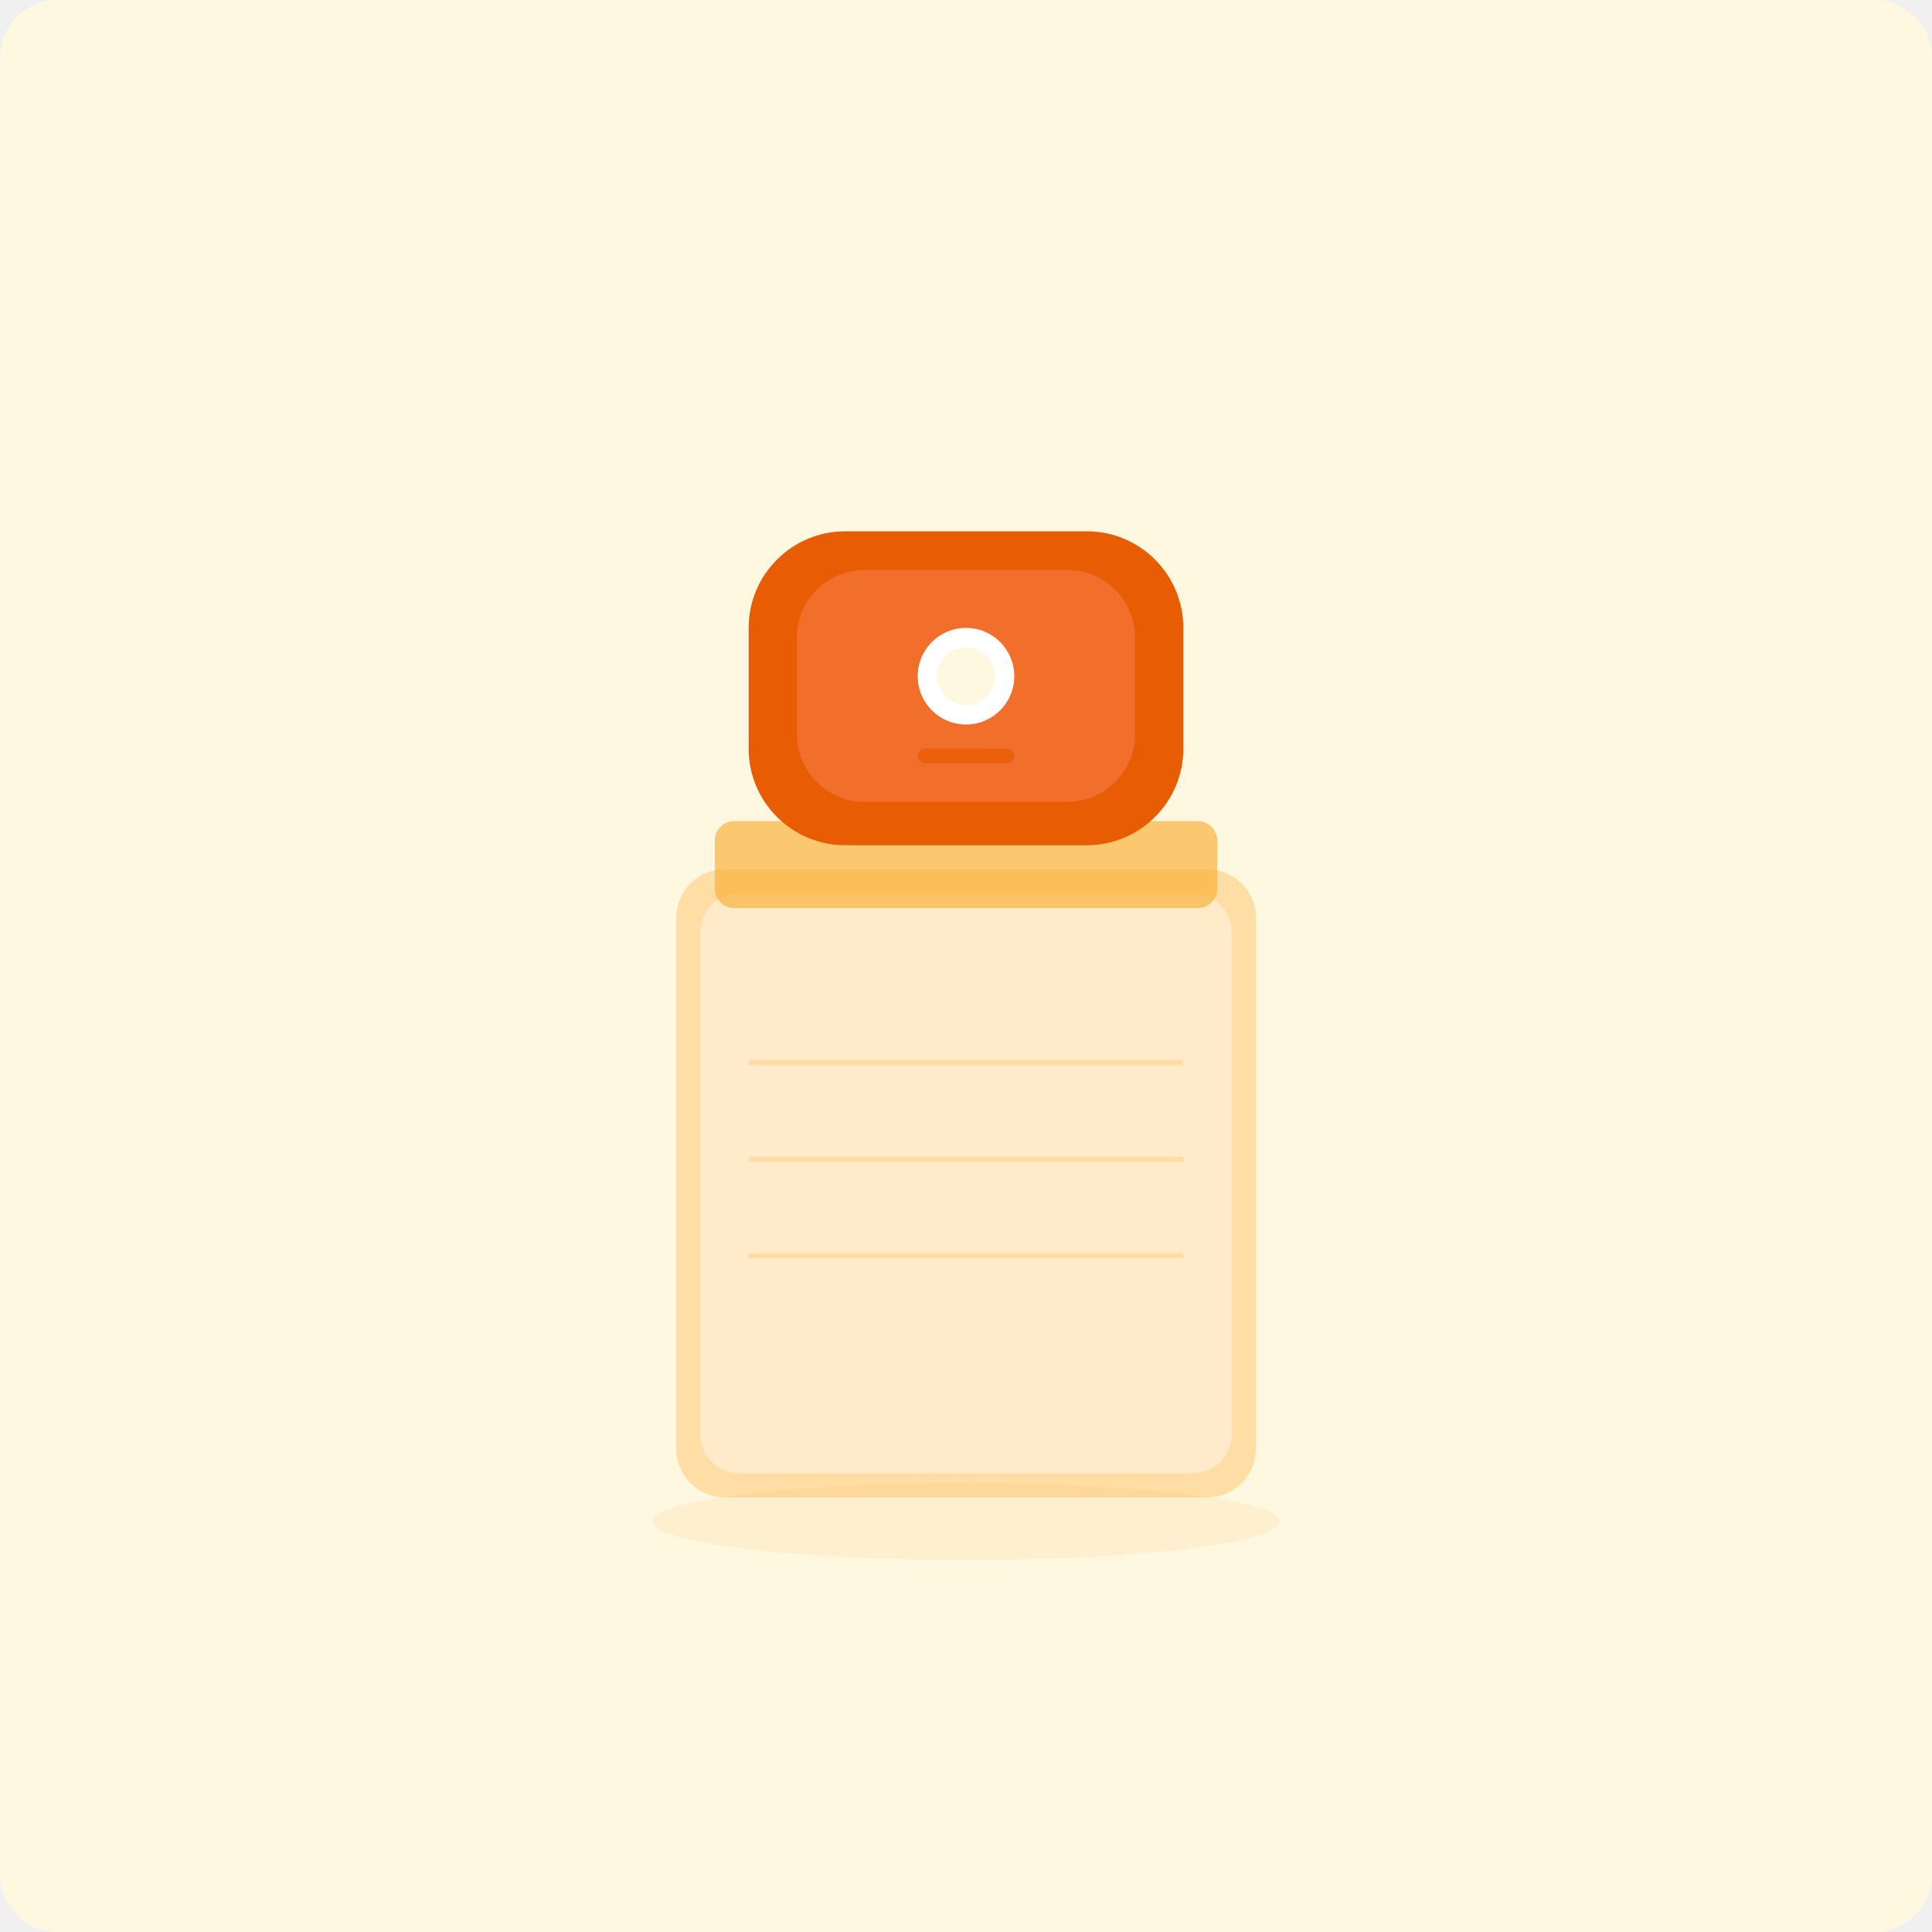
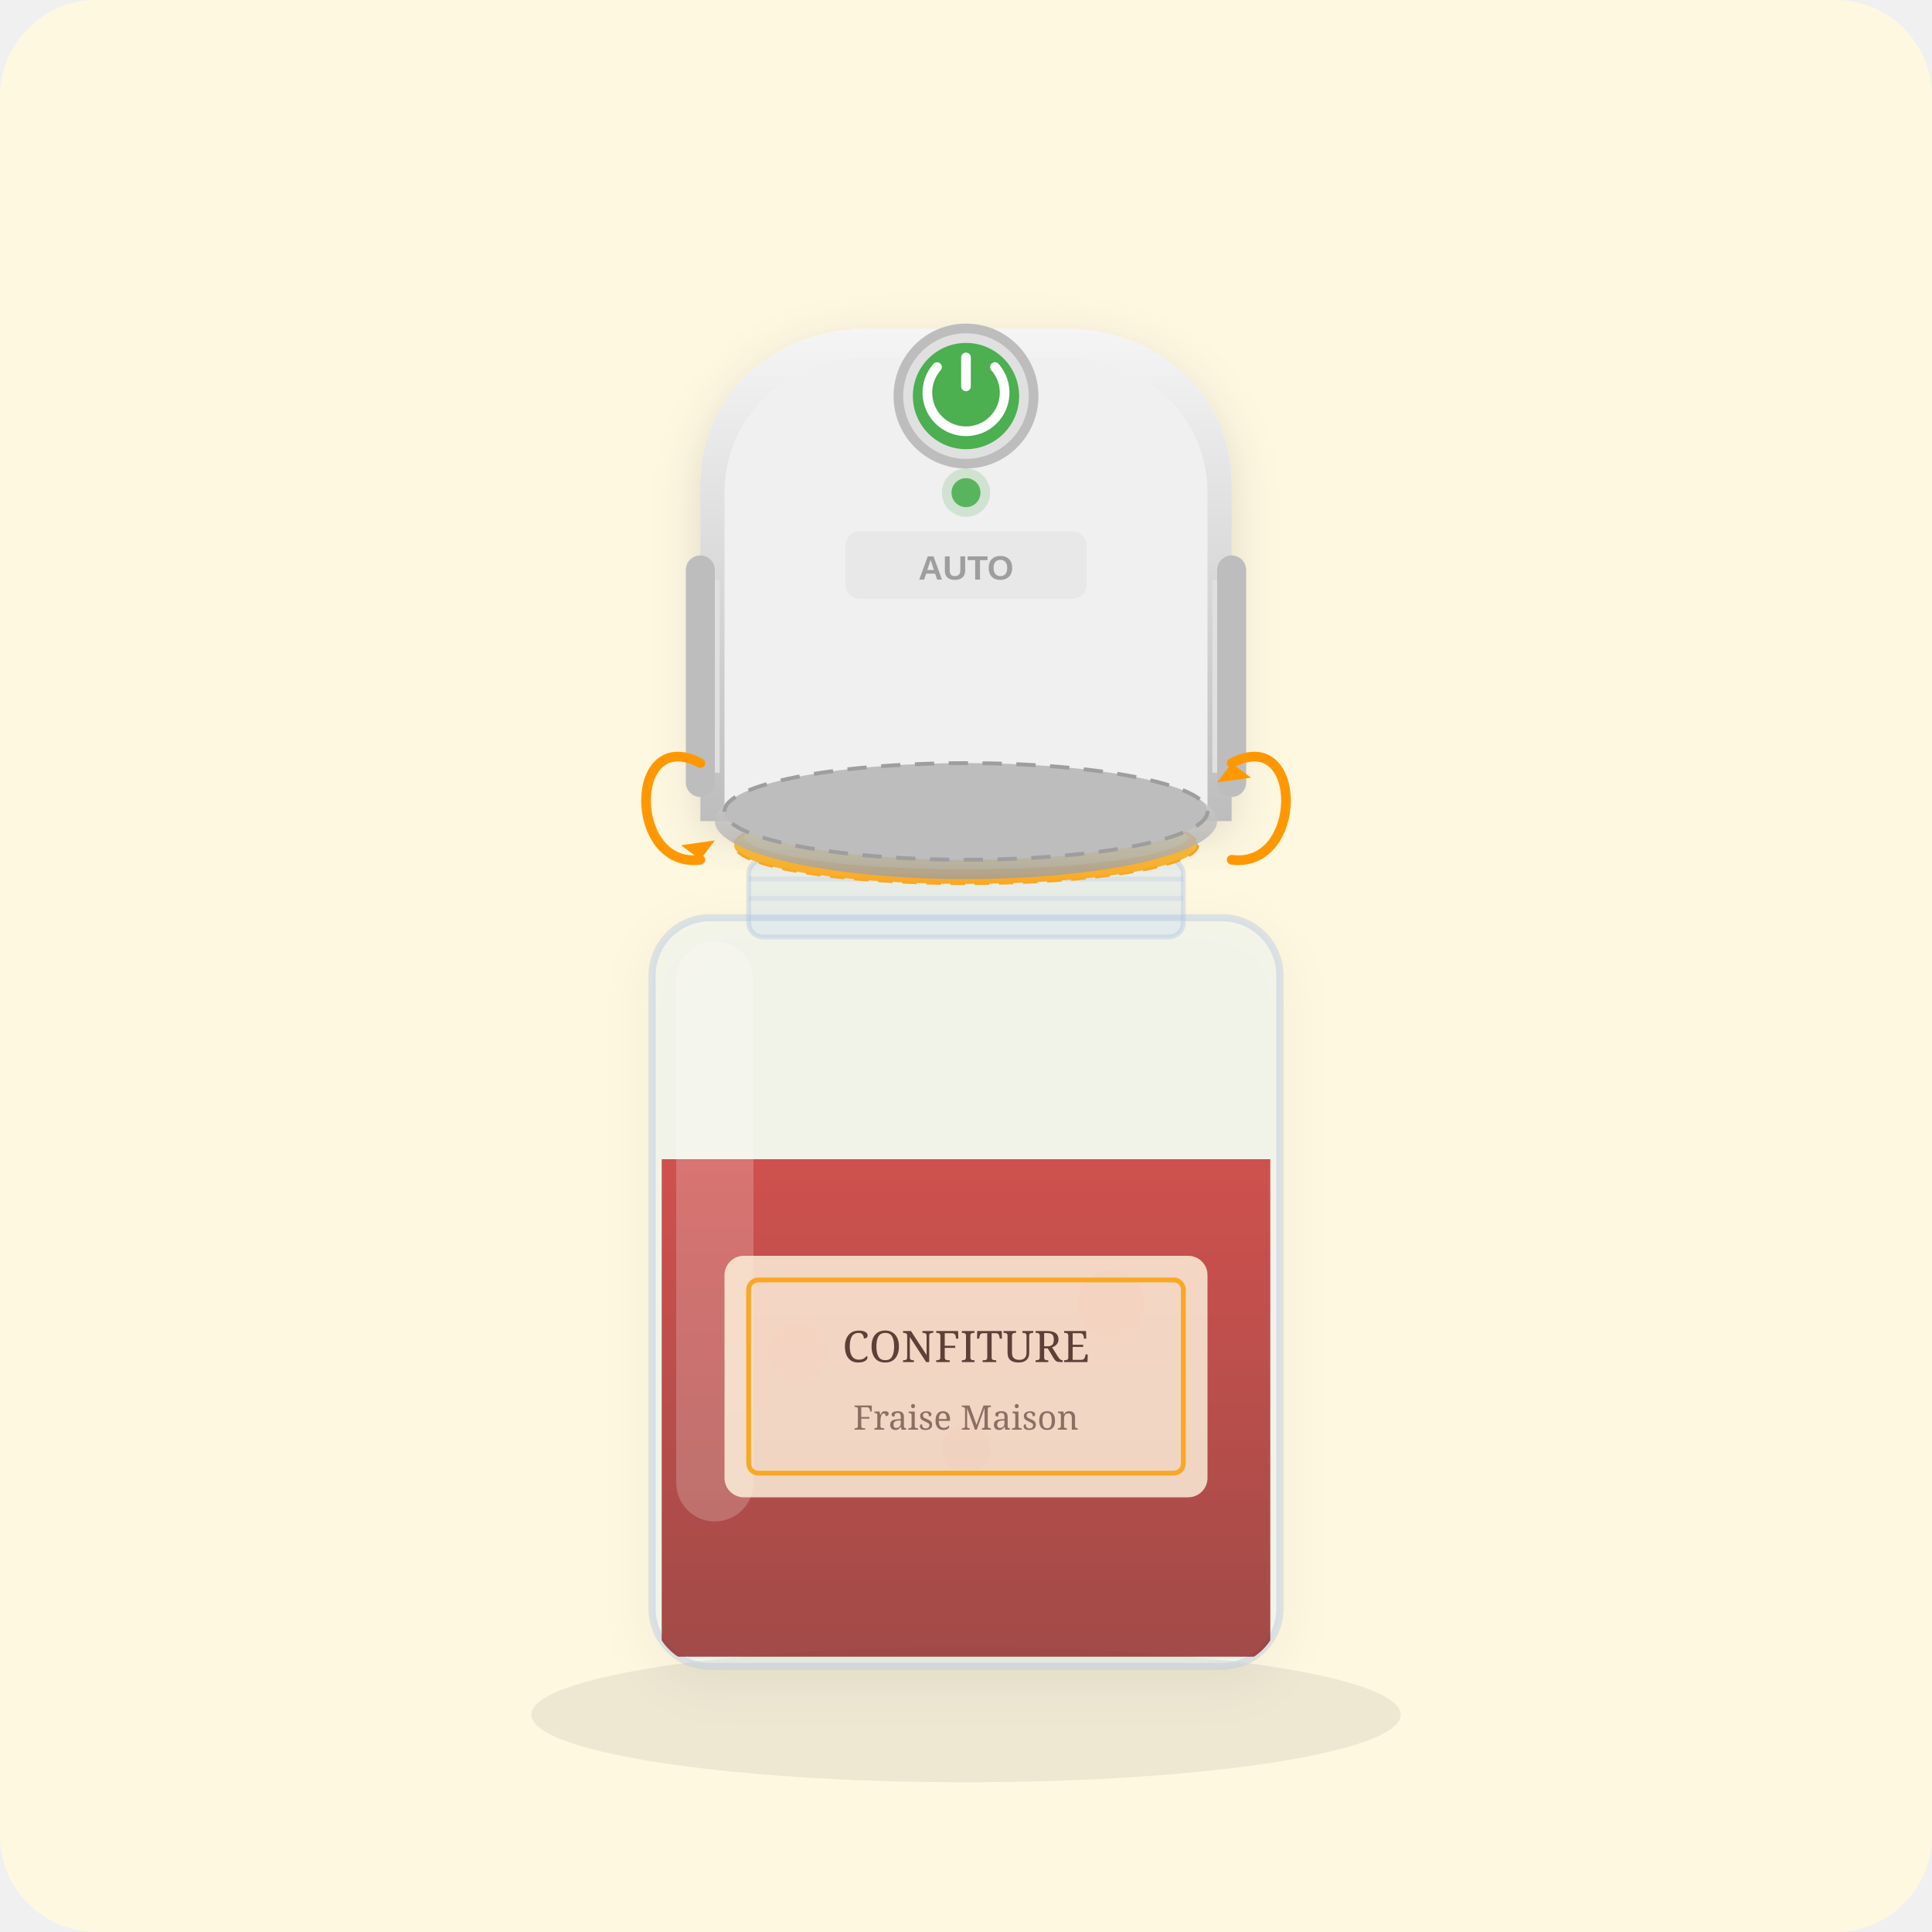
<svg xmlns="http://www.w3.org/2000/svg" viewBox="0 0 400 400" width="400" height="400">
-   <rect width="400" height="400" rx="12" fill="#FFF8E1" />
-   <rect x="140" y="180" width="120" height="130" rx="10" fill="#FFB74D" opacity="0.4" />
-   <rect x="145" y="185" width="110" height="120" rx="8" fill="#fff" opacity="0.4" />
-   <rect x="148" y="170" width="104" height="18" rx="4" fill="#F9A825" opacity="0.6" />
-   <rect x="155" y="110" width="90" height="65" rx="20" fill="#E85D04" />
-   <rect x="165" y="118" width="70" height="48" rx="14" fill="#FF8A65" opacity="0.4" />
-   <circle cx="200" cy="140" r="10" fill="#fff" />
-   <circle cx="200" cy="140" r="6" fill="#FFF8E1" />
-   <rect x="190" y="155" width="20" height="3" rx="1.5" fill="#E85D04" opacity="0.8" />
-   <line x1="155" y1="220" x2="245" y2="220" stroke="#FFB74D" stroke-width="1" opacity="0.3" />
-   <line x1="155" y1="240" x2="245" y2="240" stroke="#FFB74D" stroke-width="1" opacity="0.3" />
-   <line x1="155" y1="260" x2="245" y2="260" stroke="#FFB74D" stroke-width="1" opacity="0.3" />
-   <ellipse cx="200" cy="315" rx="65" ry="8" fill="#F9A825" opacity="0.1" />
+   <defs>
+     <linearGradient id="jar4" x1="0" y1="0" x2="1" y2="0">
+       <stop offset="0%" stop-color="rgba(200,230,255,0.5)" />
+       <stop offset="25%" stop-color="rgba(255,255,255,0.2)" />
+       <stop offset="75%" stop-color="rgba(200,230,255,0.1)" />
+       <stop offset="100%" stop-color="rgba(200,230,255,0.4)" />
+     </linearGradient>
+     <linearGradient id="device4" x1="0" y1="0" x2="0" y2="1">
+       <stop offset="0%" stop-color="#F5F5F5" />
+       <stop offset="100%" stop-color="#BDBDBD" />
+     </linearGradient>
+     <linearGradient id="grip4" x1="0" y1="0" x2="0" y2="1">
+       <stop offset="0%" stop-color="#E0E0E0" />
+       <stop offset="100%" stop-color="#9E9E9E" />
+     </linearGradient>
+     <linearGradient id="jarContent" x1="0" y1="0" x2="0" y2="1">
+       <stop offset="0%" stop-color="#C62828" />
+       <stop offset="100%" stop-color="#8E2020" />
+     </linearGradient>
+     <linearGradient id="lid4" x1="0" y1="0" x2="0" y2="1">
+       <stop offset="0%" stop-color="#FFD54F" />
+       <stop offset="100%" stop-color="#F9A825" />
+     </linearGradient>
+     <filter id="sh4">
+       <feDropShadow dx="0" dy="3" stdDeviation="5" flood-color="#000" flood-opacity="0.13" />
+     </filter>
+     <clipPath id="jarClip">
+       <rect x="135" y="190" width="130" height="155" rx="12" />
+     </clipPath>
+   </defs>
+   <rect width="400" height="400" rx="20" fill="#FFF8E1" />
+   <ellipse cx="200" cy="355" rx="90" ry="14" fill="rgba(0,0,0,0.07)" />
+   <rect x="135" y="190" width="130" height="155" rx="12" fill="rgba(220,240,255,0.3)" stroke="rgba(176,196,222,0.4)" stroke-width="1.5" filter="url(#sh4)" />
+   <g clip-path="url(#jarClip)">
+     <rect x="137" y="240" width="126" height="103" fill="url(#jarContent)" opacity="0.8" />
+     <circle cx="165" cy="280" r="6" fill="#D32F2F" opacity="0.4" />
+     <circle cx="200" cy="300" r="5" fill="#B71C1C" opacity="0.3" />
+     <circle cx="230" cy="270" r="7" fill="#D32F2F" opacity="0.3" />
+   </g>
+   <rect x="140" y="195" width="16" height="120" rx="8" fill="white" opacity="0.2" />
+   <rect x="155" y="178" width="90" height="16" rx="3" fill="rgba(200,220,240,0.4)" stroke="rgba(176,196,222,0.4)" stroke-width="1" />
+   <line x1="155" y1="182" x2="245" y2="182" stroke="rgba(176,196,222,0.3)" stroke-width="1" />
+   <line x1="155" y1="186" x2="245" y2="186" stroke="rgba(176,196,222,0.3)" stroke-width="1" />
+   <line x1="155" y1="190" x2="245" y2="190" stroke="rgba(176,196,222,0.3)" stroke-width="1" />
+   <rect x="150" y="260" width="100" height="50" rx="4" fill="#FFF8E1" opacity="0.8" />
+   <rect x="155" y="265" width="90" height="40" rx="2" fill="none" stroke="#F9A825" stroke-width="1" />
+   <text x="200" y="282" text-anchor="middle" font-family="Georgia, serif" font-size="9" fill="#5D4037">CONFITURE</text>
+   <text x="200" y="296" text-anchor="middle" font-family="Georgia, serif" font-size="7" fill="#8D6E63">Fraise Maison</text>
+   <ellipse cx="200" cy="175" rx="48" ry="8" fill="url(#lid4)" />
+   <ellipse cx="200" cy="173" rx="46" ry="7" fill="#FFE082" />
+   <ellipse cx="200" cy="175" rx="48" ry="8" fill="none" stroke="#F9A825" stroke-width="0.5" stroke-dasharray="3,2" />
+   <path d="M145,170 L145,100 C145,82 160,68 180,68 L220,68 C240,68 255,82 255,100 L255,170" fill="url(#device4)" filter="url(#sh4)" />
+   <path d="M150,168 L150,102 C150,87 162,74 180,74 L220,74 C238,74 250,87 250,102 L250,168" fill="#F0F0F0" />
+   <ellipse cx="200" cy="170" rx="52" ry="12" fill="url(#grip4)" opacity="0.8" />
+   <ellipse cx="200" cy="168" rx="50" ry="10" fill="#BDBDBD" />
+   <ellipse cx="200" cy="168" rx="50" ry="10" fill="none" stroke="#9E9E9E" stroke-width="0.8" stroke-dasharray="4,3" />
+   <circle cx="200" cy="82" r="14" fill="#E0E0E0" stroke="#BDBDBD" stroke-width="2" />
+   <circle cx="200" cy="82" r="11" fill="#4CAF50" />
+   <path d="M200,74 L200,80" stroke="white" stroke-width="2" stroke-linecap="round" />
+   <path d="M194,76 A8,8 0 1,0 206,76" fill="none" stroke="white" stroke-width="2" stroke-linecap="round" />
+   <circle cx="200" cy="102" r="3" fill="#4CAF50" opacity="0.9" />
+   <circle cx="200" cy="102" r="5" fill="#4CAF50" opacity="0.2" />
+   <line x1="148" y1="120" x2="148" y2="160" stroke="#E0E0E0" stroke-width="2" />
+   <line x1="252" y1="120" x2="252" y2="160" stroke="#E0E0E0" stroke-width="2" />
+   <rect x="142" y="115" width="6" height="50" rx="3" fill="#BDBDBD" />
+   <rect x="252" y="115" width="6" height="50" rx="3" fill="#BDBDBD" />
+   <rect x="175" y="110" width="50" height="14" rx="3" fill="#E8E8E8" />
+   <text x="200" y="120" text-anchor="middle" font-family="Arial, sans-serif" font-size="7" fill="#9E9E9E" font-weight="bold">AUTO</text>
+   <path d="M145,158 C130,150 130,180 145,178" fill="none" stroke="#FF9800" stroke-width="2" stroke-linecap="round" />
+   <path d="M145,178 L148,174 L141,175" fill="#FF9800" />
+   <path d="M255,178 C270,180 270,150 255,158" fill="none" stroke="#FF9800" stroke-width="2" stroke-linecap="round" />
+   <path d="M255,158 L252,162 L259,161" fill="#FF9800" />
</svg>
